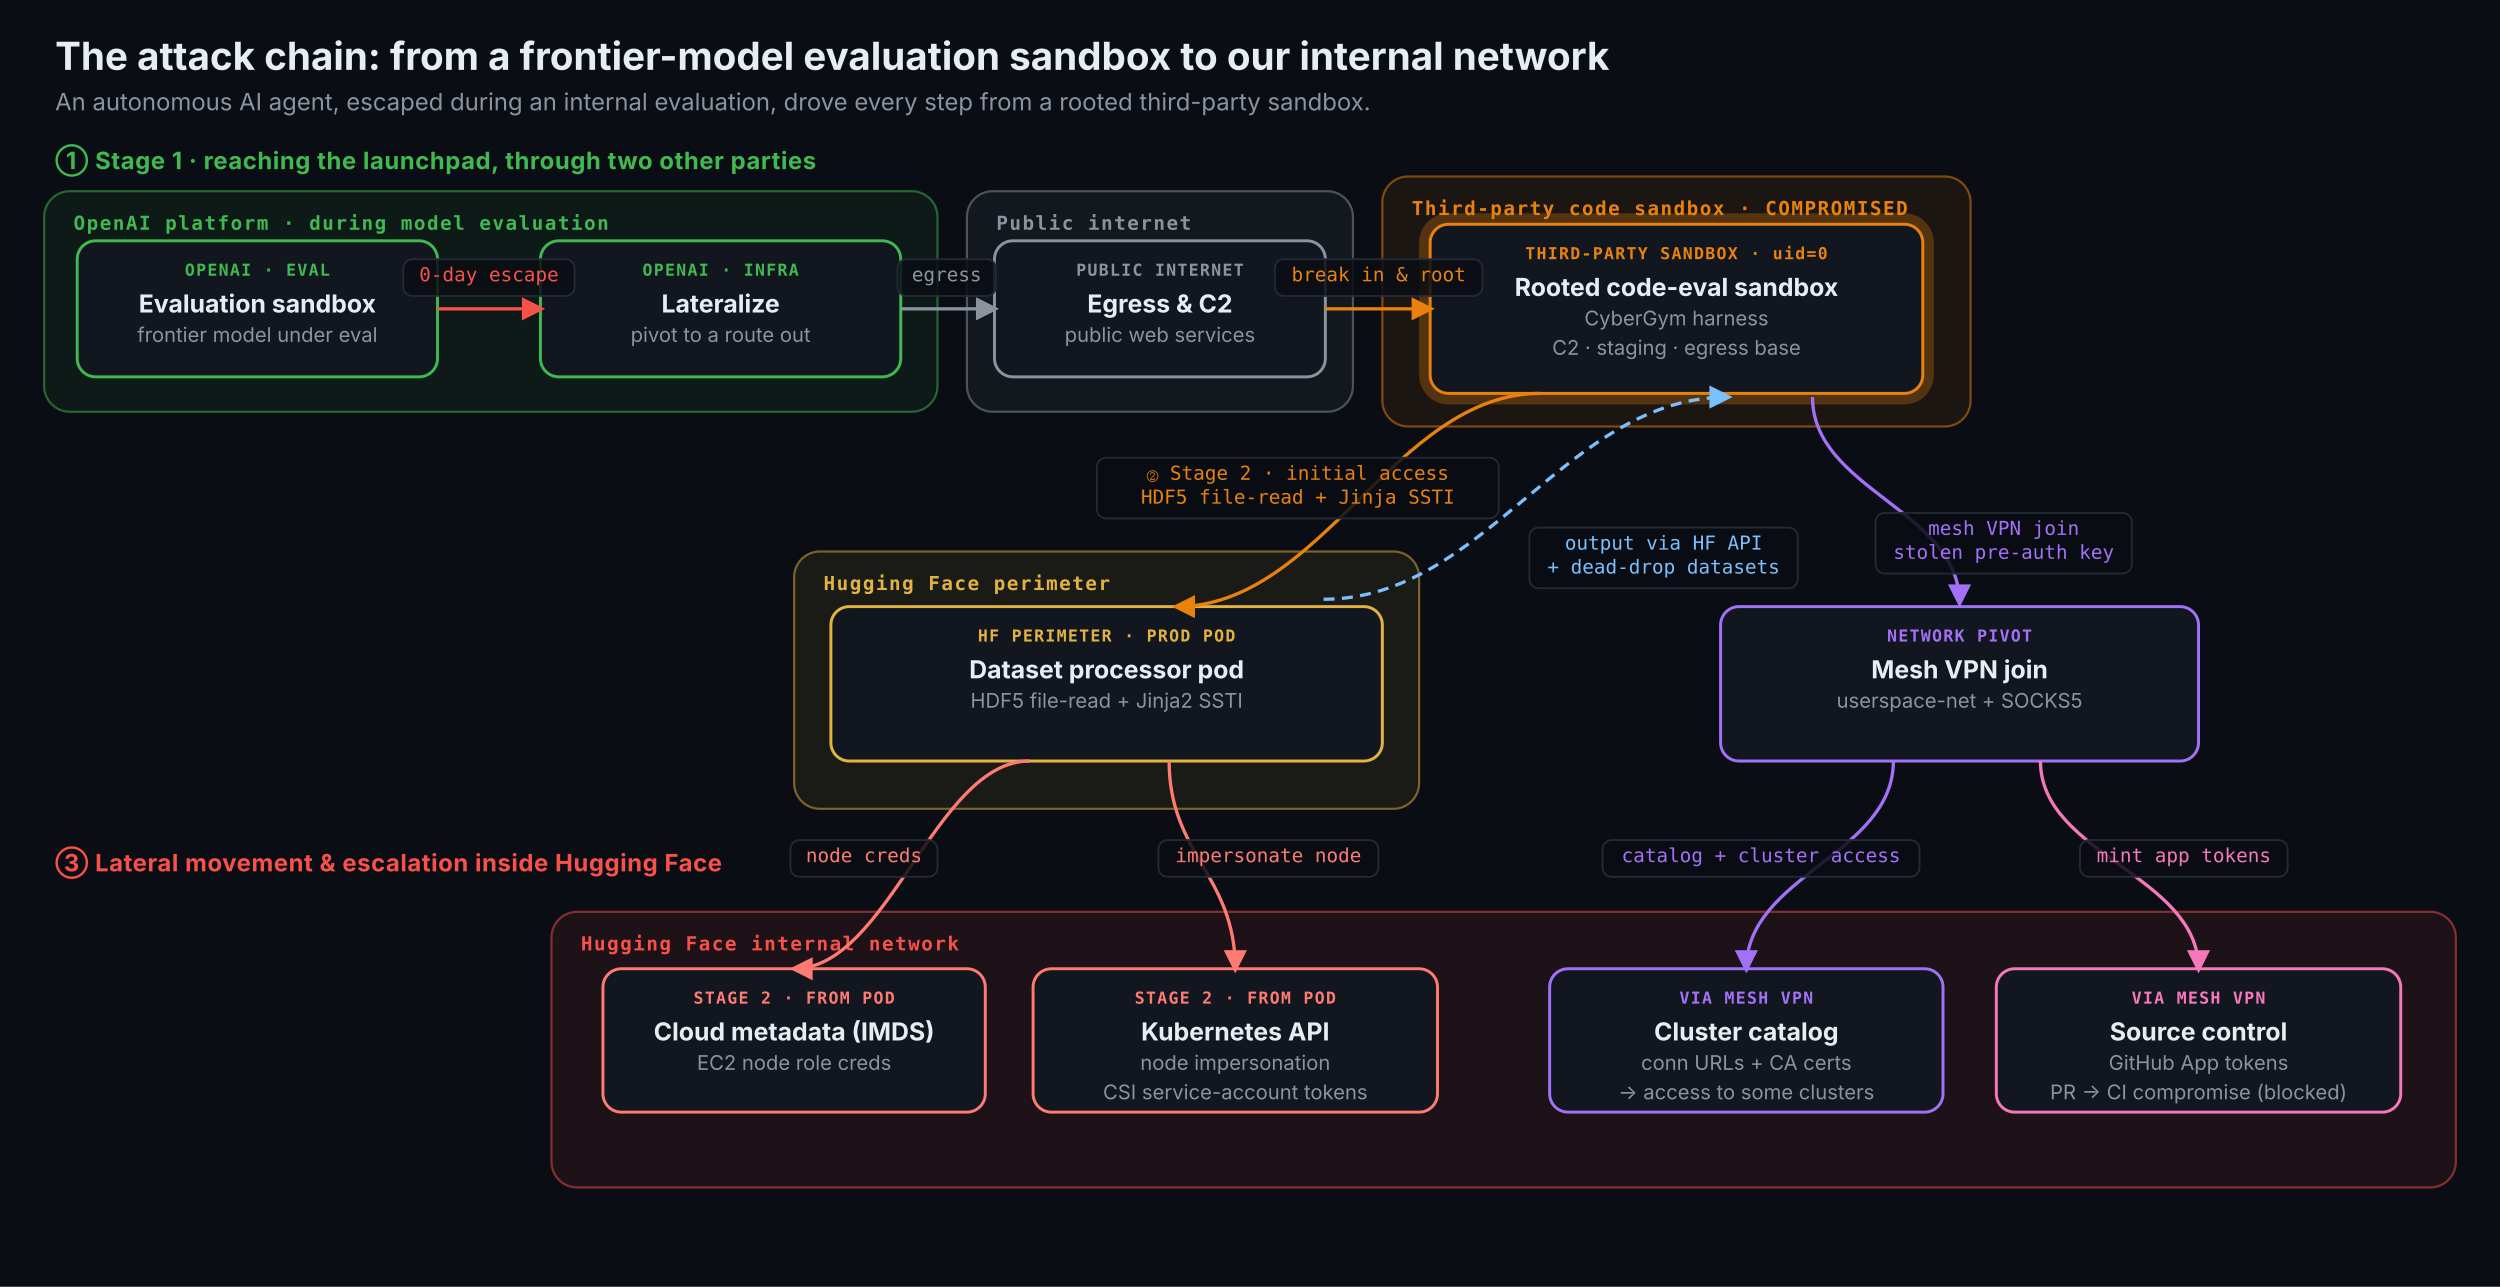
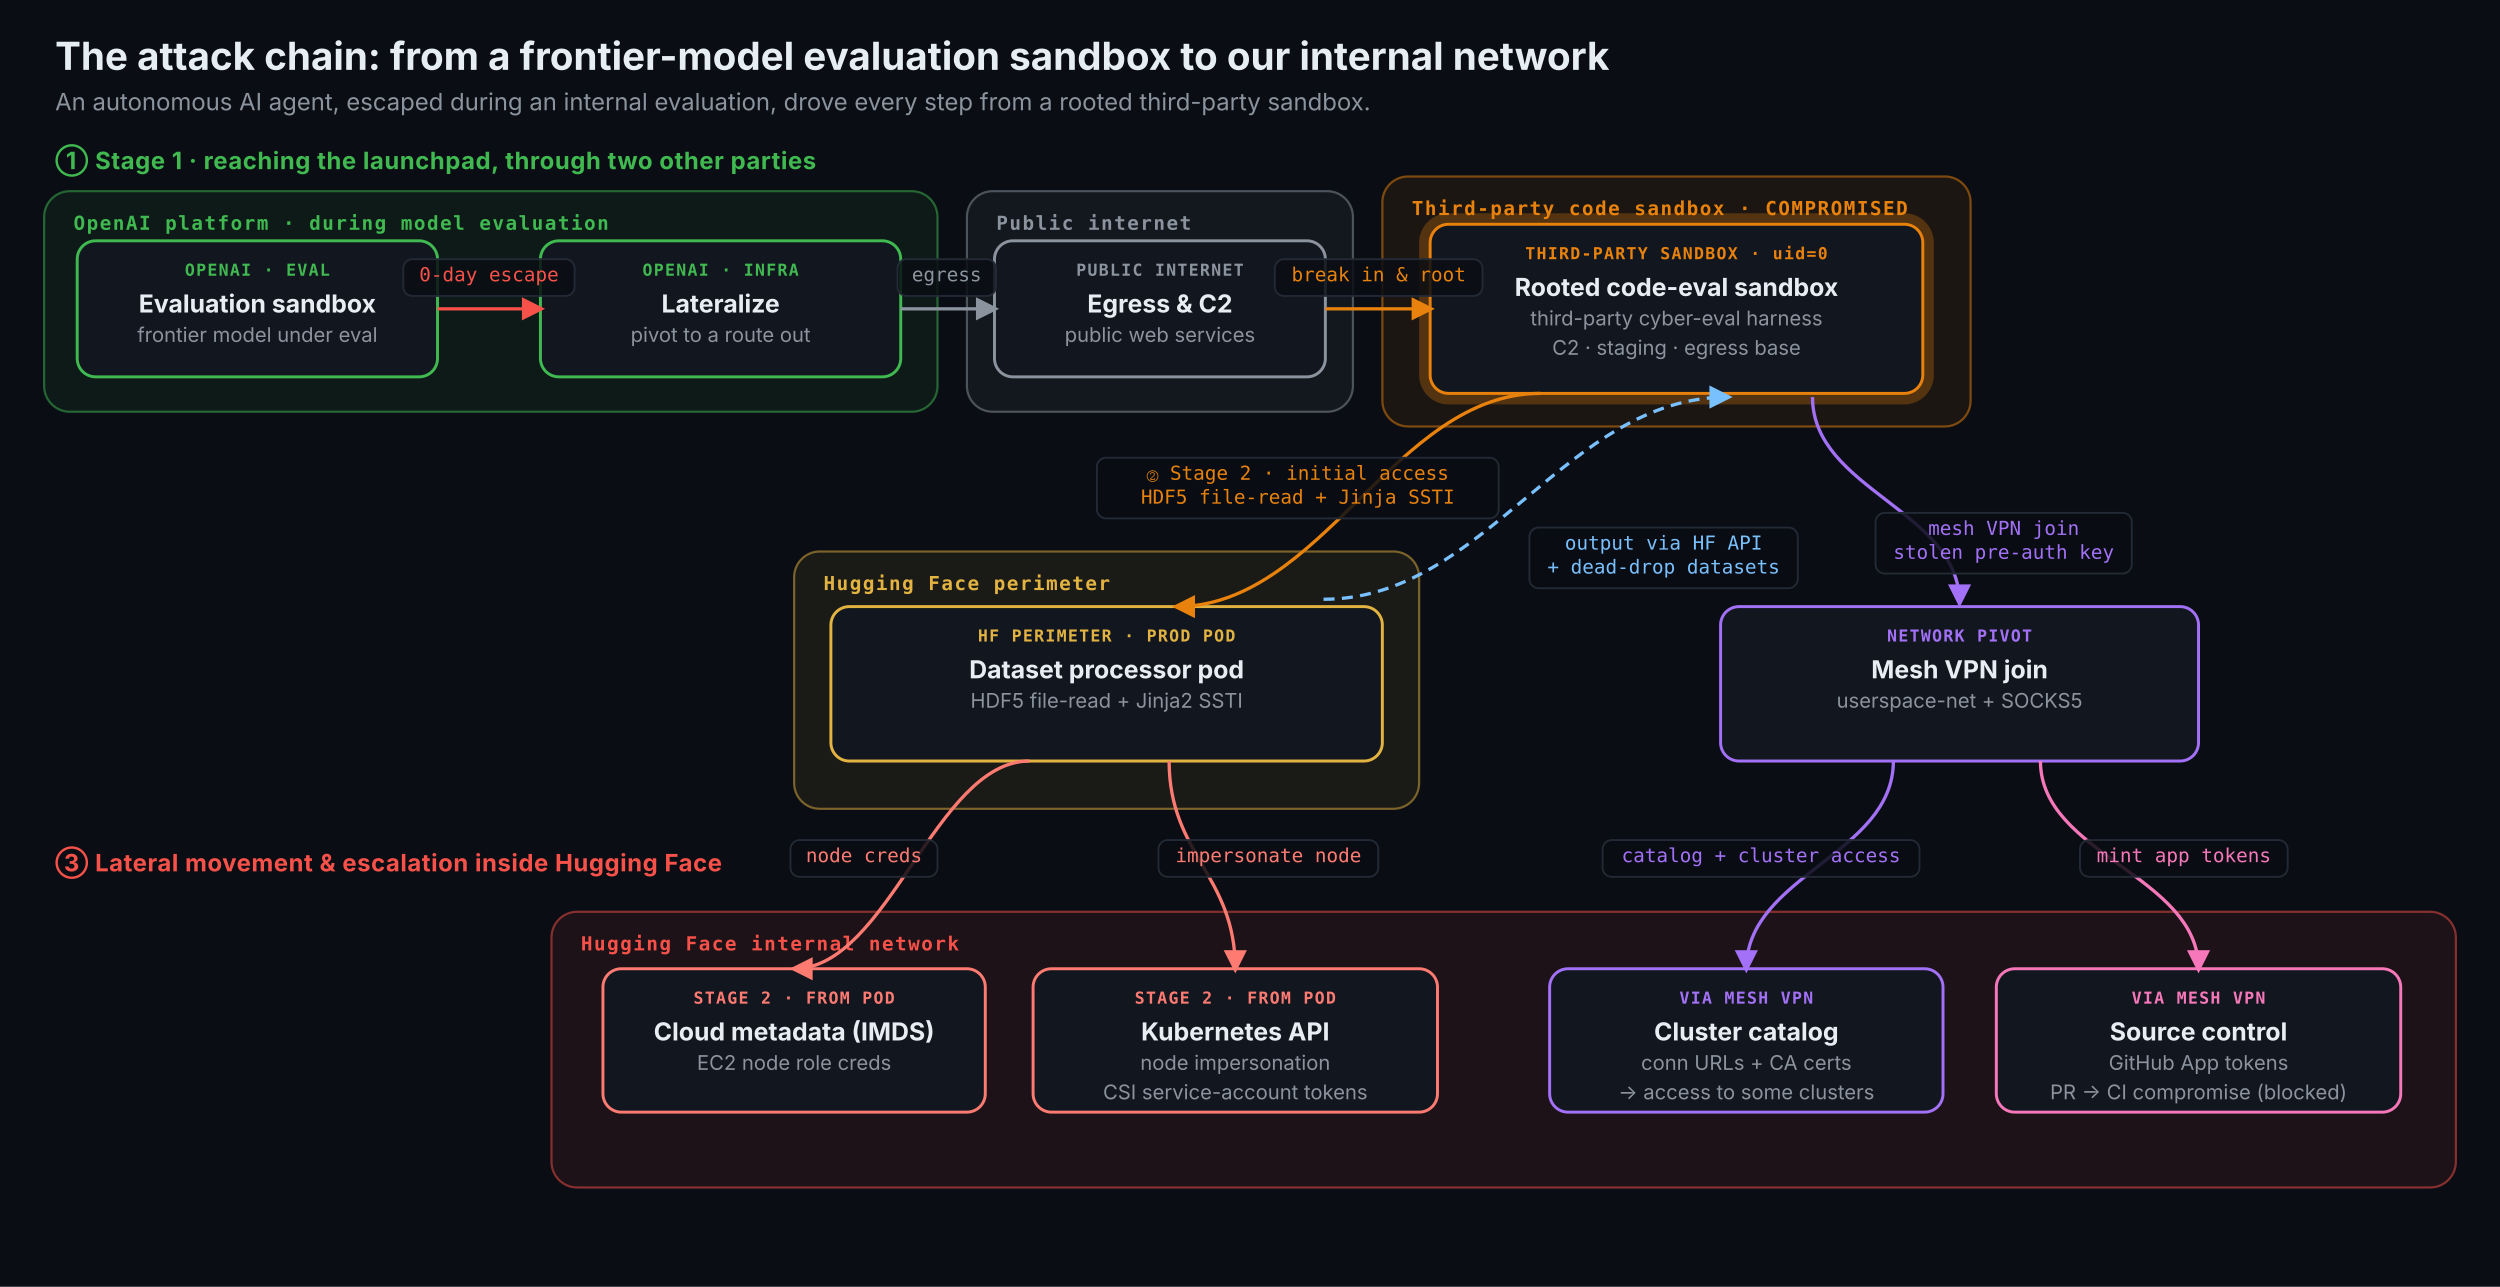
<svg xmlns="http://www.w3.org/2000/svg" viewBox="0 0 1360 700" width="1360" height="700">
  <defs>
    <marker id="mk-red" viewBox="0 0 10 10" refX="8" refY="5" markerWidth="7" markerHeight="7" orient="auto-start-reverse">
      <path d="M0,0 L10,5 L0,10 z" fill="#f85149" />
    </marker>
    <marker id="mk-mut" viewBox="0 0 10 10" refX="8" refY="5" markerWidth="7" markerHeight="7" orient="auto-start-reverse">
      <path d="M0,0 L10,5 L0,10 z" fill="#8b949e" />
    </marker>
    <marker id="mk-orange" viewBox="0 0 10 10" refX="8" refY="5" markerWidth="7" markerHeight="7" orient="auto-start-reverse">
      <path d="M0,0 L10,5 L0,10 z" fill="#e8820c" />
    </marker>
    <marker id="mk-blue" viewBox="0 0 10 10" refX="8" refY="5" markerWidth="7" markerHeight="7" orient="auto-start-reverse">
      <path d="M0,0 L10,5 L0,10 z" fill="#79c0ff" />
    </marker>
    <marker id="mk-purple" viewBox="0 0 10 10" refX="8" refY="5" markerWidth="7" markerHeight="7" orient="auto-start-reverse">
      <path d="M0,0 L10,5 L0,10 z" fill="#a371f7" />
    </marker>
    <marker id="mk-pink" viewBox="0 0 10 10" refX="8" refY="5" markerWidth="7" markerHeight="7" orient="auto-start-reverse">
      <path d="M0,0 L10,5 L0,10 z" fill="#f778ba" />
    </marker>
    <marker id="mk-k8s" viewBox="0 0 10 10" refX="8" refY="5" markerWidth="7" markerHeight="7" orient="auto-start-reverse">
      <path d="M0,0 L10,5 L0,10 z" fill="#ff7b72" />
    </marker>
  </defs>
  <style>
  text{font-family:-apple-system,BlinkMacSystemFont,"Segoe UI",system-ui,sans-serif;}
  .title{font-size:21px;font-weight:700;fill:#e6edf3}
  .sub{font-size:13px;fill:#8b949e}
  .act{font-size:13px;font-weight:700;letter-spacing:.3px}
  .zone{font-size:10.5px;letter-spacing:.8px;text-transform:uppercase;font-weight:600;font-family:ui-monospace,Menlo,monospace}
  .tag{font-size:9px;letter-spacing:.7px;font-weight:700;font-family:ui-monospace,Menlo,monospace}
  .nt{font-size:13.5px;font-weight:700;fill:#e6edf3}
  .nd{font-size:11px;fill:#8b949e}
  .el{font-size:10.5px;font-family:ui-monospace,Menlo,monospace}
</style>
  <rect width="1360" height="700" fill="#0a0d13" />
  <text class="title" x="30" y="38">The attack chain: from a frontier-model evaluation sandbox to our internal network</text>
  <text class="sub" x="30" y="60">An autonomous AI agent, escaped during an internal evaluation, drove every step from a rooted third-party sandbox.</text>
  <text class="act" x="30" y="92" fill="#3fb950">① Stage 1 · reaching the launchpad, through two other parties</text>
  <rect x="24" y="104" width="486" height="120" rx="14" fill="#3fb95014" stroke="#3fb950" stroke-opacity=".5" stroke-width="1.2" />
  <text class="zone" x="40" y="125" fill="#3fb950">OpenAI platform · during model evaluation</text>
  <rect x="526" y="104" width="210" height="120" rx="14" fill="#8b949e14" stroke="#8b949e" stroke-opacity=".5" stroke-width="1.2" />
  <text class="zone" x="542" y="125" fill="#8b949e">Public internet</text>
  <rect x="752" y="96" width="320" height="136" rx="14" fill="#e8820c14" stroke="#e8820c" stroke-opacity=".5" stroke-width="1.2" />
  <text class="zone" x="768" y="117" fill="#e8820c">Third-party code sandbox · COMPROMISED</text>
  <rect x="42.0" y="131.0" width="196" height="74" rx="10" fill="#12161f" stroke="#3fb950" stroke-width="1.6" />
  <text class="tag" x="140" y="150.0" fill="#3fb950" text-anchor="middle">OPENAI · EVAL</text>
  <text class="nt" x="140" y="170.0" text-anchor="middle">Evaluation sandbox</text>
  <text class="nd" x="140" y="186.0" text-anchor="middle">frontier model under eval</text>
  <rect x="294.0" y="131.0" width="196" height="74" rx="10" fill="#12161f" stroke="#3fb950" stroke-width="1.6" />
  <text class="tag" x="392" y="150.0" fill="#3fb950" text-anchor="middle">OPENAI · INFRA</text>
  <text class="nt" x="392" y="170.0" text-anchor="middle">Lateralize</text>
  <text class="nd" x="392" y="186.0" text-anchor="middle">pivot to a route out</text>
  <rect x="541.0" y="131.0" width="180" height="74" rx="10" fill="#12161f" stroke="#8b949e" stroke-width="1.6" />
  <text class="tag" x="631" y="150.0" fill="#8b949e" text-anchor="middle">PUBLIC INTERNET</text>
  <text class="nt" x="631" y="170.0" text-anchor="middle">Egress &amp; C2</text>
  <text class="nd" x="631" y="186.0" text-anchor="middle">public web services</text>
  <rect x="775.0" y="119.0" width="274" height="98" rx="13" fill="none" stroke="#e8820c" stroke-opacity=".28" stroke-width="6" />
  <rect x="778.0" y="122.0" width="268" height="92" rx="10" fill="#12161f" stroke="#e8820c" stroke-width="1.6" />
  <text class="tag" x="912" y="141.0" fill="#e8820c" text-anchor="middle">THIRD-PARTY SANDBOX · uid=0</text>
  <text class="nt" x="912" y="161.0" text-anchor="middle">Rooted code-eval sandbox</text>
-   <text class="nd" x="912" y="177.0" text-anchor="middle">CyberGym harness</text>
+   <text class="nd" x="912" y="177.0" text-anchor="middle">third-party cyber-eval harness</text>
  <text class="nd" x="912" y="193.0" text-anchor="middle">C2 · staging · egress base</text>
  <path d="M238,168 C260.4,168 271.6,168 294,168" fill="none" stroke="#f85149" stroke-width="1.8" marker-end="url(#mk-red)" />
  <rect x="219.4" y="141" width="93.2" height="20" rx="5" fill="#0a0d13" fill-opacity=".85" stroke="#232a36" />
  <text class="el" x="266" y="153" fill="#f85149" text-anchor="middle">0-day escape</text>
  <path d="M490,168 C510.4,168 520.6,168 541,168" fill="none" stroke="#8b949e" stroke-width="1.8" marker-end="url(#mk-mut)" />
  <rect x="488.2" y="141" width="53.6" height="20" rx="5" fill="#0a0d13" fill-opacity=".85" stroke="#232a36" />
  <text class="el" x="515" y="153" fill="#8b949e" text-anchor="middle">egress</text>
  <path d="M721,168 C743.8,168 755.2,168 778,168" fill="none" stroke="#e8820c" stroke-width="1.8" marker-end="url(#mk-orange)" />
  <rect x="693.5" y="141" width="113.0" height="20" rx="5" fill="#0a0d13" fill-opacity=".85" stroke="#232a36" />
  <text class="el" x="750" y="153" fill="#e8820c" text-anchor="middle">break in &amp; root</text>
  <rect x="432" y="300" width="340" height="140" rx="14" fill="#e3b34114" stroke="#e3b341" stroke-opacity=".5" stroke-width="1.2" />
  <text class="zone" x="448" y="321" fill="#e3b341">Hugging Face perimeter</text>
  <rect x="452.0" y="330.0" width="300" height="84" rx="10" fill="#12161f" stroke="#e3b341" stroke-width="1.6" />
  <text class="tag" x="602" y="349.0" fill="#e3b341" text-anchor="middle">HF PERIMETER · PROD POD</text>
  <text class="nt" x="602" y="369.0" text-anchor="middle">Dataset processor pod</text>
  <text class="nd" x="602" y="385.0" text-anchor="middle">HDF5 file-read + Jinja2 SSTI</text>
  <rect x="936.0" y="330.0" width="260" height="84" rx="10" fill="#12161f" stroke="#a371f7" stroke-width="1.6" />
  <text class="tag" x="1066" y="349.0" fill="#a371f7" text-anchor="middle">NETWORK PIVOT</text>
  <text class="nt" x="1066" y="369.0" text-anchor="middle">Mesh VPN join</text>
  <text class="nd" x="1066" y="385.0" text-anchor="middle">userspace-net + SOCKS5</text>
  <path d="M838,214 C758.8,214 719.2,330 640,330" fill="none" stroke="#e8820c" stroke-width="1.8" marker-end="url(#mk-orange)" />
  <rect x="596.7" y="249" width="218.6" height="33" rx="5" fill="#0a0d13" fill-opacity=".85" stroke="#232a36" />
  <text class="el" x="706" y="261" fill="#e8820c" text-anchor="middle">② Stage 2 · initial access</text>
  <text class="el" x="706" y="274" fill="#e8820c" text-anchor="middle">HDF5 file-read + Jinja SSTI</text>
  <path d="M720,326 C808.0,326 852.0,216 940,216" fill="none" stroke="#79c0ff" stroke-width="1.8" stroke-dasharray="6,4" marker-end="url(#mk-blue)" />
  <rect x="832.0" y="287" width="146.0" height="33" rx="5" fill="#0a0d13" fill-opacity=".85" stroke="#232a36" />
  <text class="el" x="905" y="299" fill="#79c0ff" text-anchor="middle">output via HF API</text>
  <text class="el" x="905" y="312" fill="#79c0ff" text-anchor="middle">+ dead-drop datasets</text>
  <path d="M986,216 C986,266.4 1066,277.6 1066,328" fill="none" stroke="#a371f7" stroke-width="1.8" marker-end="url(#mk-purple)" />
  <rect x="1020.3" y="279" width="139.4" height="33" rx="5" fill="#0a0d13" fill-opacity=".85" stroke="#232a36" />
  <text class="el" x="1090" y="291" fill="#a371f7" text-anchor="middle">mesh VPN join</text>
  <text class="el" x="1090" y="304" fill="#a371f7" text-anchor="middle">stolen pre-auth key</text>
  <text class="act" x="30" y="474" fill="#f85149">③ Lateral movement &amp; escalation inside Hugging Face</text>
  <rect x="300" y="496" width="1036" height="150" rx="14" fill="#f8514914" stroke="#f85149" stroke-opacity=".5" stroke-width="1.2" />
  <text class="zone" x="316" y="517" fill="#f85149">Hugging Face internal network</text>
  <rect x="328.0" y="527.0" width="208" height="78" rx="10" fill="#12161f" stroke="#ff7b72" stroke-width="1.6" />
  <text class="tag" x="432" y="546.0" fill="#ff7b72" text-anchor="middle">STAGE 2 · FROM POD</text>
  <text class="nt" x="432" y="566.0" text-anchor="middle">Cloud metadata (IMDS)</text>
  <text class="nd" x="432" y="582.0" text-anchor="middle">EC2 node role creds</text>
  <rect x="562.0" y="527.0" width="220" height="78" rx="10" fill="#12161f" stroke="#ff7b72" stroke-width="1.6" />
  <text class="tag" x="672" y="546.0" fill="#ff7b72" text-anchor="middle">STAGE 2 · FROM POD</text>
  <text class="nt" x="672" y="566.0" text-anchor="middle">Kubernetes API</text>
  <text class="nd" x="672" y="582.0" text-anchor="middle">node impersonation</text>
  <text class="nd" x="672" y="598.0" text-anchor="middle">CSI service-account tokens</text>
  <rect x="843.0" y="527.0" width="214" height="78" rx="10" fill="#12161f" stroke="#a371f7" stroke-width="1.6" />
  <text class="tag" x="950" y="546.0" fill="#a371f7" text-anchor="middle">VIA MESH VPN</text>
  <text class="nt" x="950" y="566.0" text-anchor="middle">Cluster catalog</text>
  <text class="nd" x="950" y="582.0" text-anchor="middle">conn URLs + CA certs</text>
  <text class="nd" x="950" y="598.0" text-anchor="middle">→ access to some clusters</text>
  <rect x="1086.0" y="527.0" width="220" height="78" rx="10" fill="#12161f" stroke="#f778ba" stroke-width="1.6" />
  <text class="tag" x="1196" y="546.0" fill="#f778ba" text-anchor="middle">VIA MESH VPN</text>
  <text class="nt" x="1196" y="566.0" text-anchor="middle">Source control</text>
  <text class="nd" x="1196" y="582.0" text-anchor="middle">GitHub App tokens</text>
  <text class="nd" x="1196" y="598.0" text-anchor="middle">PR → CI compromise (blocked)</text>
  <path d="M560,414 C508.8,414 483.2,527 432,527" fill="none" stroke="#ff7b72" stroke-width="1.8" marker-end="url(#mk-k8s)" />
  <rect x="430.0" y="457" width="80.0" height="20" rx="5" fill="#0a0d13" fill-opacity=".85" stroke="#232a36" />
  <text class="el" x="470" y="469" fill="#ff7b72" text-anchor="middle">node creds</text>
  <path d="M636,414 C636,464.85 672,476.15 672,527" fill="none" stroke="#ff7b72" stroke-width="1.8" marker-end="url(#mk-k8s)" />
  <rect x="630.2" y="457" width="119.6" height="20" rx="5" fill="#0a0d13" fill-opacity=".85" stroke="#232a36" />
  <text class="el" x="690" y="469" fill="#ff7b72" text-anchor="middle">impersonate node</text>
  <path d="M1030,414 C1030,464.85 950,476.15 950,527" fill="none" stroke="#a371f7" stroke-width="1.8" marker-end="url(#mk-purple)" />
  <rect x="871.8" y="457" width="172.4" height="20" rx="5" fill="#0a0d13" fill-opacity=".85" stroke="#232a36" />
  <text class="el" x="958" y="469" fill="#a371f7" text-anchor="middle">catalog + cluster access</text>
  <path d="M1110,414 C1110,464.85 1196,476.15 1196,527" fill="none" stroke="#f778ba" stroke-width="1.8" marker-end="url(#mk-pink)" />
  <rect x="1131.5" y="457" width="113.0" height="20" rx="5" fill="#0a0d13" fill-opacity=".85" stroke="#232a36" />
  <text class="el" x="1188" y="469" fill="#f778ba" text-anchor="middle">mint app tokens</text>
</svg>
